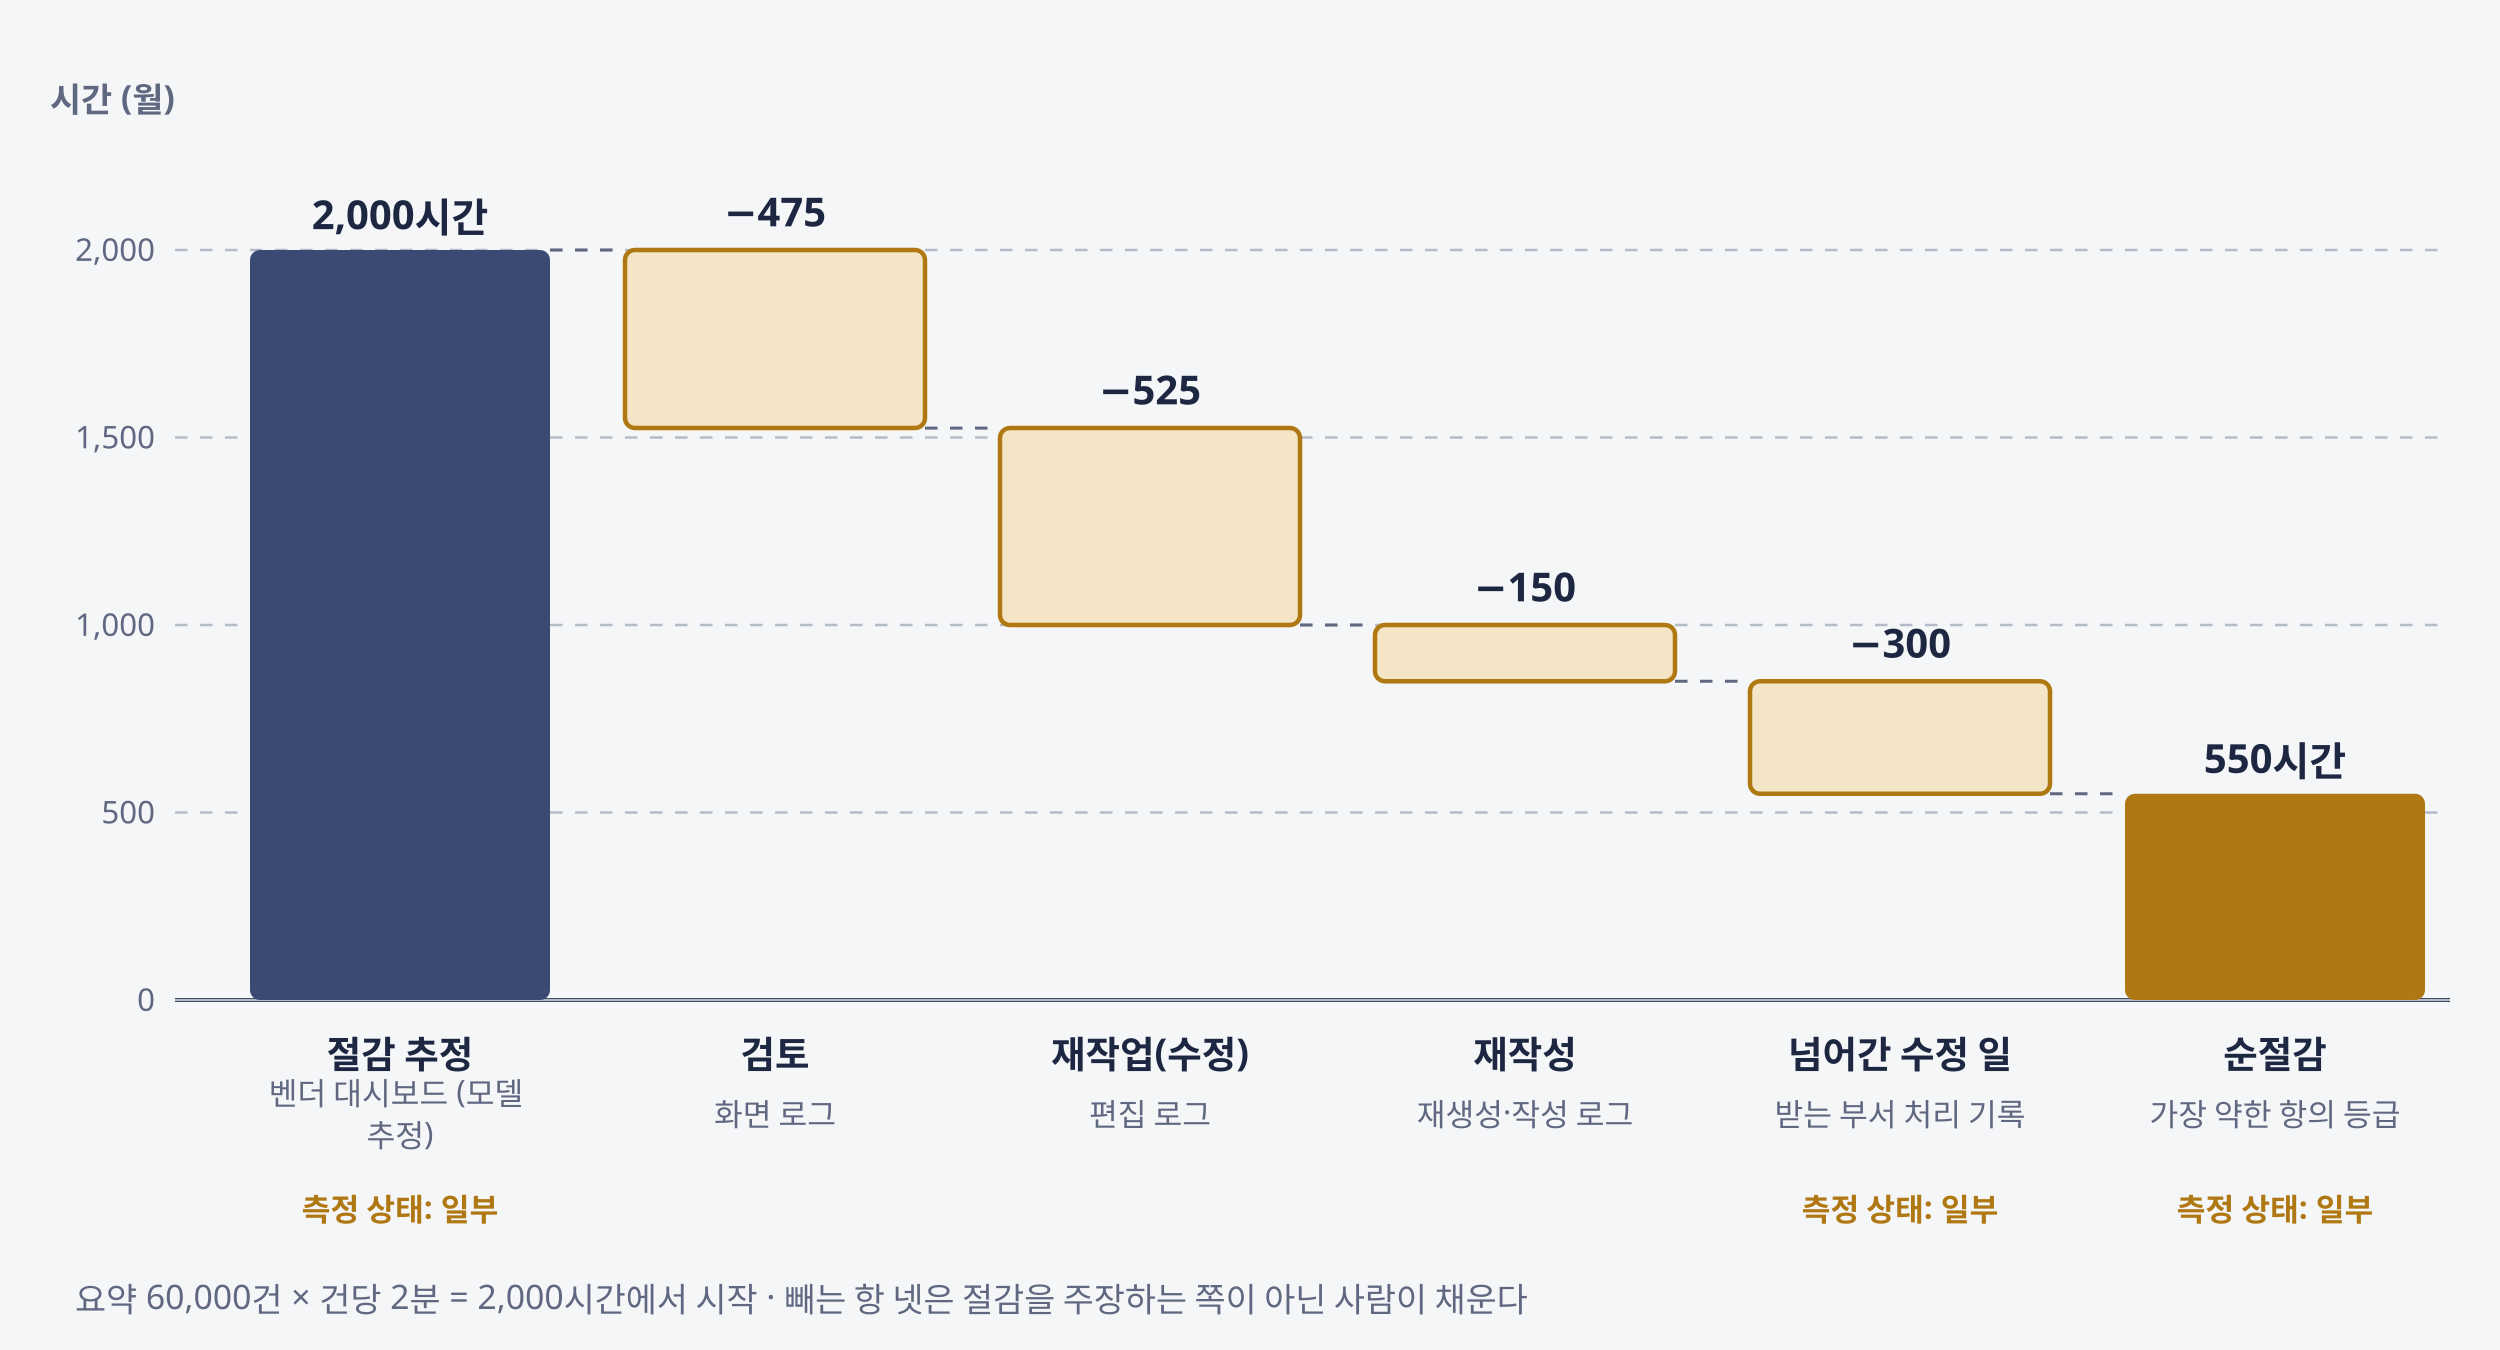
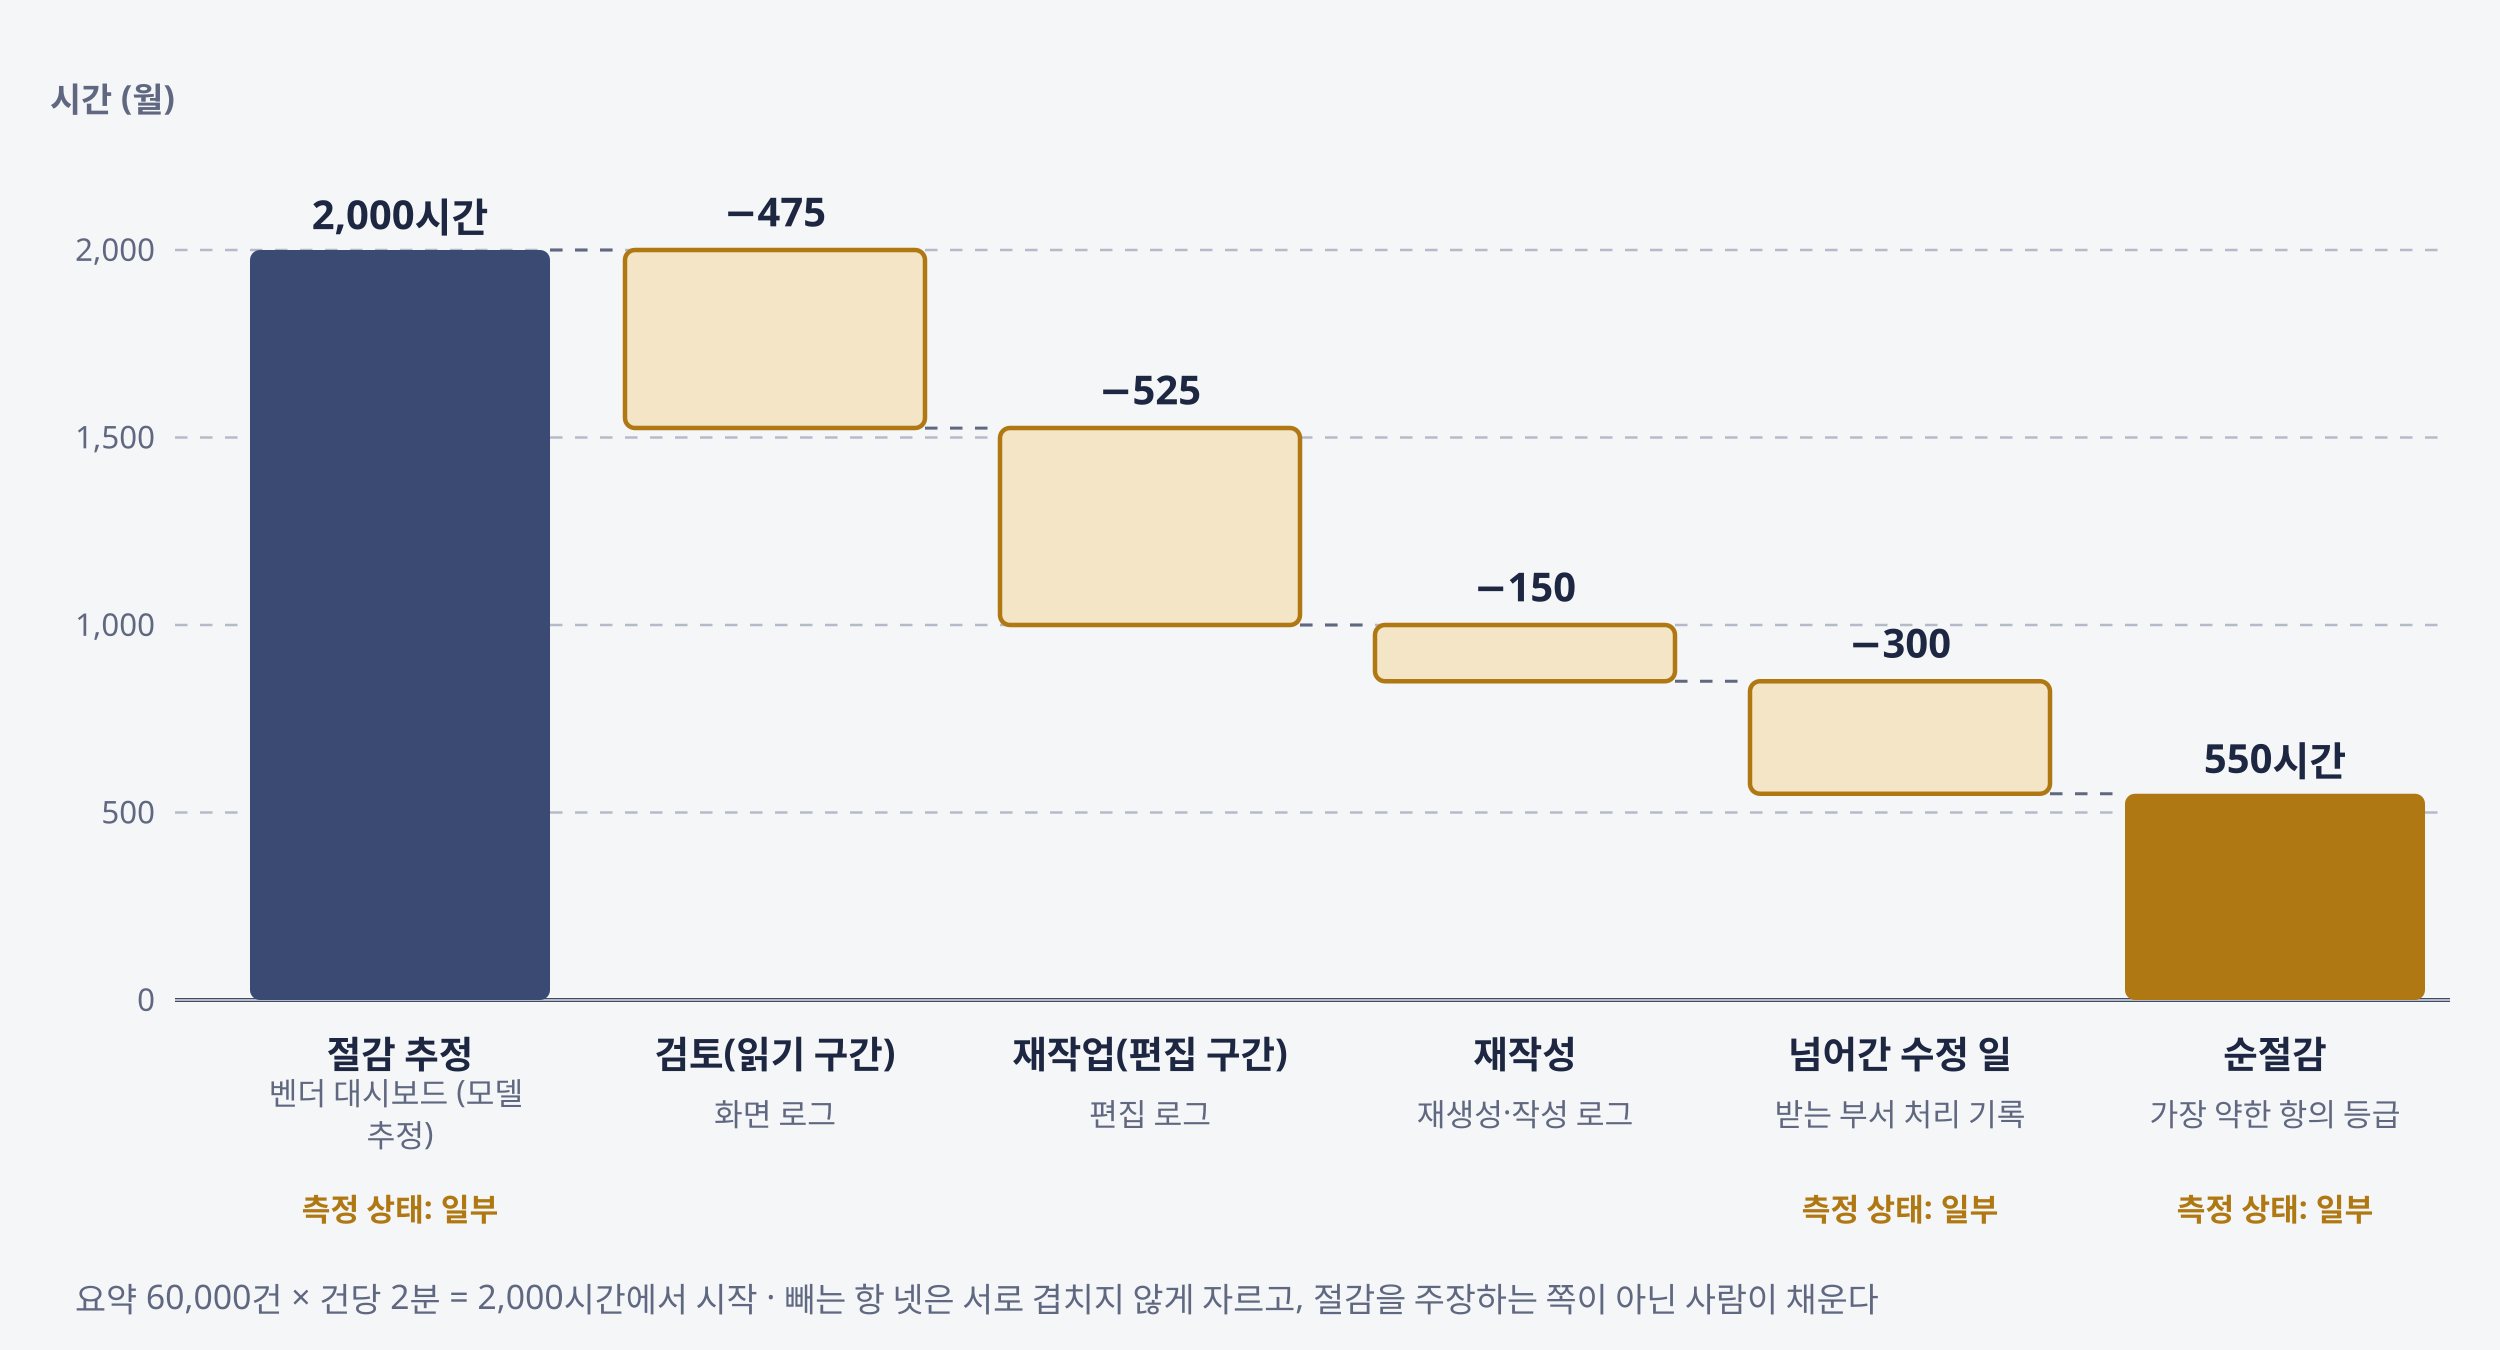
<svg xmlns="http://www.w3.org/2000/svg" viewBox="0 0 1000 540" role="img" aria-label="절감 추정에서 순절감까지 — 빼는 항과 데이터 출처 (예시, 가상 사례)" font-family="Pretendard,'Apple SD Gothic Neo','Noto Sans KR',sans-serif">
  <defs>
    <marker id="mi" viewBox="0 0 10 10" refX="9" refY="5" markerWidth="7" markerHeight="7" orient="auto-start-reverse">
      <path d="M0,0L10,5L0,10z" fill="#1D2742" />
    </marker>
    <marker id="mc" viewBox="0 0 10 10" refX="9" refY="5" markerWidth="8" markerHeight="8" orient="auto-start-reverse">
      <path d="M0,0L10,5L0,10z" fill="#B07812" />
    </marker>
  </defs>
  <rect width="1000" height="540" fill="#F5F6F8" />
  <line x1="70" y1="400" x2="980" y2="400" stroke="#1D2742" stroke-width="1.6" />
  <line x1="70" y1="400.0" x2="980" y2="400.0" stroke="#B4BBC8" stroke-width="1" />
  <text fill="#5F6880" font-size="12.5" font-weight="400" text-anchor="end" dominant-baseline="middle">
    <tspan x="62.0" y="400.0">0</tspan>
  </text>
  <line x1="70" y1="325.0" x2="980" y2="325.0" stroke="#B4BBC8" stroke-width="1" stroke-dasharray="5 5" />
  <text fill="#5F6880" font-size="12.5" font-weight="400" text-anchor="end" dominant-baseline="middle">
    <tspan x="62.0" y="325.0">500</tspan>
  </text>
  <line x1="70" y1="250.0" x2="980" y2="250.0" stroke="#B4BBC8" stroke-width="1" stroke-dasharray="5 5" />
  <text fill="#5F6880" font-size="12.5" font-weight="400" text-anchor="end" dominant-baseline="middle">
    <tspan x="62.0" y="250.0">1,000</tspan>
  </text>
  <line x1="70" y1="175.0" x2="980" y2="175.0" stroke="#B4BBC8" stroke-width="1" stroke-dasharray="5 5" />
  <text fill="#5F6880" font-size="12.5" font-weight="400" text-anchor="end" dominant-baseline="middle">
    <tspan x="62.0" y="175.0">1,500</tspan>
  </text>
  <line x1="70" y1="100.0" x2="980" y2="100.0" stroke="#B4BBC8" stroke-width="1" stroke-dasharray="5 5" />
  <text fill="#5F6880" font-size="12.5" font-weight="400" text-anchor="end" dominant-baseline="middle">
    <tspan x="62.0" y="100.0">2,000</tspan>
  </text>
  <text fill="#5F6880" font-size="13.5" font-weight="700" text-anchor="start" dominant-baseline="middle">
    <tspan x="20.0" y="40.0">시간 (월)</tspan>
  </text>
  <rect x="100.0" y="100.0" width="120.0" height="300.0" rx="4" fill="#3A4A72" stroke="none" stroke-width="0" />
  <text fill="#1D2742" font-size="16" font-weight="700" text-anchor="middle" dominant-baseline="middle">
    <tspan x="160.0" y="86.0">2,000시간</tspan>
  </text>
  <line x1="220" y1="100.0" x2="250" y2="100.0" stroke="#5F6880" stroke-width="1.2" stroke-dasharray="5 5" />
  <text fill="#1D2742" font-size="15" font-weight="700" text-anchor="middle" dominant-baseline="middle">
    <tspan x="160.0" y="422.0">절감 추정</tspan>
  </text>
  <text fill="#5F6880" font-size="12.5" font-weight="400" text-anchor="middle" dominant-baseline="middle">
    <tspan x="160.0" y="437.6">벤더 대시보드 (모델</tspan>
    <tspan x="160.0" y="454.4">추정)</tspan>
  </text>
  <rect x="250.0" y="100.0" width="120.0" height="71.2" rx="4" fill="#F3E5C6" stroke="#B07812" stroke-width="1.8" />
  <text fill="#1D2742" font-size="16" font-weight="700" text-anchor="middle" dominant-baseline="middle">
    <tspan x="310.0" y="86.0">−475</tspan>
  </text>
  <line x1="370" y1="171.25" x2="400" y2="171.25" stroke="#5F6880" stroke-width="1.2" stroke-dasharray="5 5" />
  <text fill="#1D2742" font-size="15" font-weight="700" text-anchor="middle" dominant-baseline="middle">
-     <tspan x="310.0" y="422.0">검토</tspan>
+     <tspan x="310.0" y="422.0">검토(읽기 구간)</tspan>
  </text>
  <text fill="#5F6880" font-size="12.5" font-weight="400" text-anchor="middle" dominant-baseline="middle">
    <tspan x="310.0" y="446.0">화면 로그</tspan>
  </text>
  <rect x="400.0" y="171.2" width="120.0" height="78.8" rx="4" fill="#F3E5C6" stroke="#B07812" stroke-width="1.8" />
  <text fill="#1D2742" font-size="16" font-weight="700" text-anchor="middle" dominant-baseline="middle">
    <tspan x="460.0" y="157.2">−525</tspan>
  </text>
  <line x1="520" y1="250.0" x2="550" y2="250.0" stroke="#5F6880" stroke-width="1.2" stroke-dasharray="5 5" />
  <text fill="#1D2742" font-size="15" font-weight="700" text-anchor="middle" dominant-baseline="middle">
-     <tspan x="460.0" y="422.0">재작업(수정)</tspan>
+     <tspan x="460.0" y="422.0">재작업(편집 구간)</tspan>
  </text>
  <text fill="#5F6880" font-size="12.5" font-weight="400" text-anchor="middle" dominant-baseline="middle">
    <tspan x="460.0" y="446.0">편집 로그</tspan>
  </text>
  <rect x="550.0" y="250.0" width="120.0" height="22.5" rx="4" fill="#F3E5C6" stroke="#B07812" stroke-width="1.8" />
  <text fill="#1D2742" font-size="16" font-weight="700" text-anchor="middle" dominant-baseline="middle">
    <tspan x="610.0" y="236.0">−150</tspan>
  </text>
  <line x1="670" y1="272.5" x2="700" y2="272.5" stroke="#5F6880" stroke-width="1.2" stroke-dasharray="5 5" />
  <text fill="#1D2742" font-size="15" font-weight="700" text-anchor="middle" dominant-baseline="middle">
    <tspan x="610.0" y="422.0">재작성</tspan>
  </text>
  <text fill="#5F6880" font-size="12.5" font-weight="400" text-anchor="middle" dominant-baseline="middle">
    <tspan x="610.0" y="446.0">재생성·작성 로그</tspan>
  </text>
  <rect x="700.0" y="272.5" width="120.0" height="45.0" rx="4" fill="#F3E5C6" stroke="#B07812" stroke-width="1.8" />
  <text fill="#1D2742" font-size="16" font-weight="700" text-anchor="middle" dominant-baseline="middle">
    <tspan x="760.0" y="258.5">−300</tspan>
  </text>
  <line x1="820" y1="317.5" x2="850" y2="317.5" stroke="#5F6880" stroke-width="1.2" stroke-dasharray="5 5" />
  <text fill="#1D2742" font-size="15" font-weight="700" text-anchor="middle" dominant-baseline="middle">
    <tspan x="760.0" y="422.0">넘어간 수정 일</tspan>
  </text>
  <text fill="#5F6880" font-size="12.5" font-weight="400" text-anchor="middle" dominant-baseline="middle">
    <tspan x="760.0" y="446.0">받는 부서 처리 기록</tspan>
  </text>
  <rect x="850.0" y="317.5" width="120.0" height="82.5" rx="4" fill="#B07812" stroke="none" stroke-width="0" />
  <text fill="#1D2742" font-size="16" font-weight="700" text-anchor="middle" dominant-baseline="middle">
    <tspan x="910.0" y="303.5">550시간</tspan>
  </text>
  <text fill="#1D2742" font-size="15" font-weight="700" text-anchor="middle" dominant-baseline="middle">
    <tspan x="910.0" y="422.0">순절감</tspan>
  </text>
  <text fill="#5F6880" font-size="12.5" font-weight="400" text-anchor="middle" dominant-baseline="middle">
    <tspan x="910.0" y="446.0">가장 약한 항의 등급</tspan>
  </text>
  <text fill="#B07812" font-size="12.5" font-weight="700" text-anchor="middle" dominant-baseline="middle">
    <tspan x="160.0" y="484.0">측정 상태: 일부</tspan>
  </text>
  <text fill="#B07812" font-size="12.5" font-weight="700" text-anchor="middle" dominant-baseline="middle">
    <tspan x="760.0" y="484.0">측정 상태: 일부</tspan>
  </text>
  <text fill="#B07812" font-size="12.5" font-weight="700" text-anchor="middle" dominant-baseline="middle">
    <tspan x="910.0" y="484.0">측정 상태: 일부</tspan>
  </text>
  <text fill="#5F6880" font-size="13.5" font-weight="400" text-anchor="start" dominant-baseline="middle">
-     <tspan x="30.0" y="520.0">요약 60,000건 × 건당 2분 = 2,000시간에서 시작 · 빼는 항 넷은 절감을 주장하는 쪽이 아닌 사람이 채운다</tspan>
+     <tspan x="30.0" y="520.0">요약 60,000건 × 건당 2분 = 2,000시간에서 시작 · 빼는 항 넷은 서로 겹치지 않게 자르고, 절감을 주장하는 쪽이 아닌 사람이 채운다</tspan>
  </text>
</svg>
